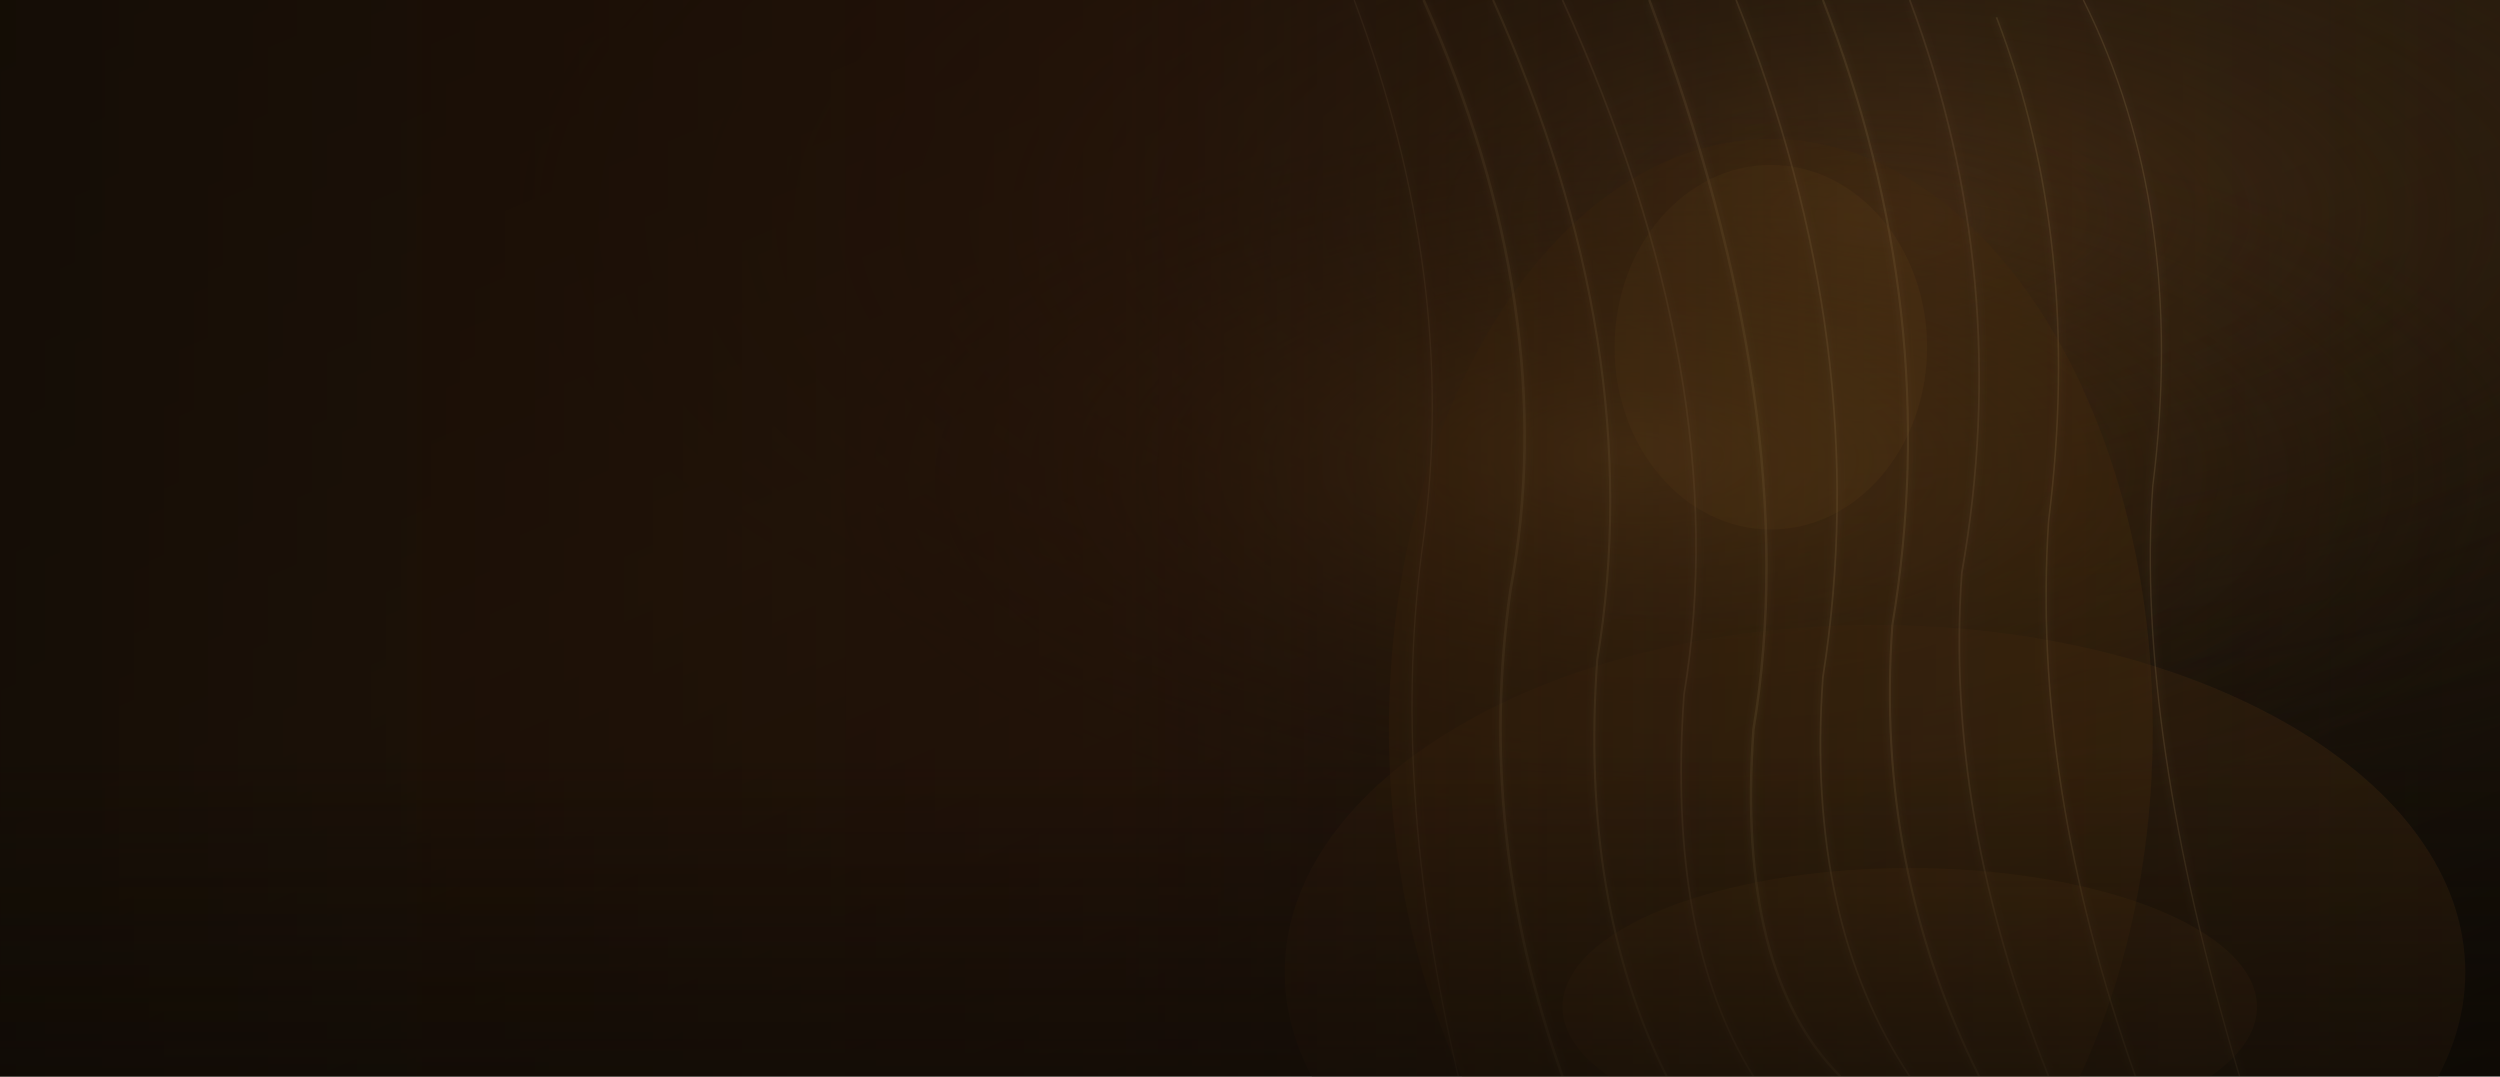
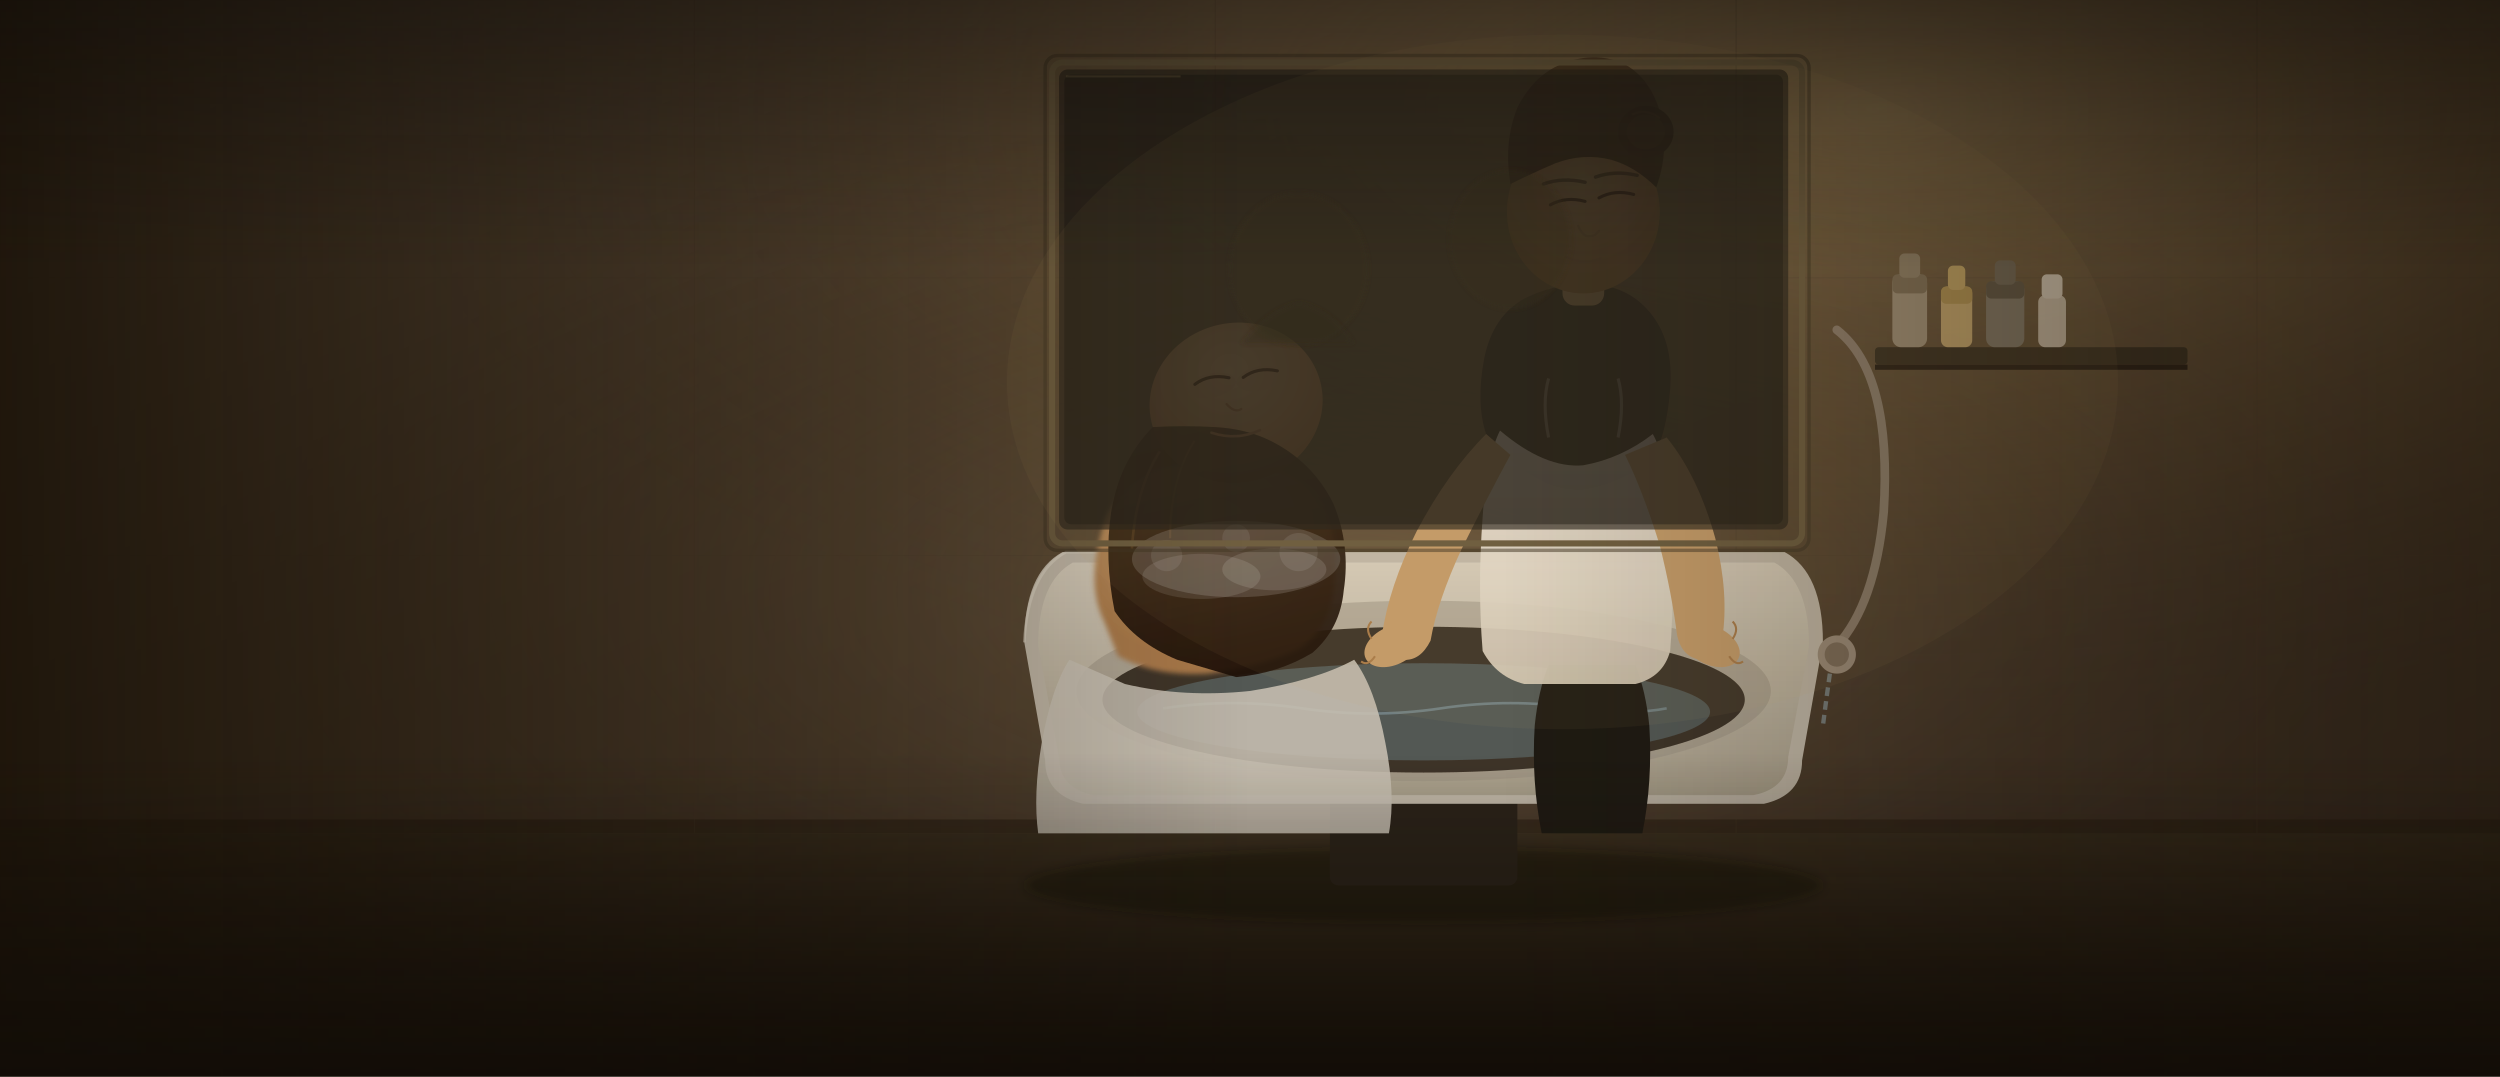
<svg xmlns="http://www.w3.org/2000/svg" viewBox="0 0 1440 620" preserveAspectRatio="xMidYMid slice" width="1440" height="620">
  <defs>
-     <linearGradient id="baseBg" x1="0" y1="0" x2="1" y2="1">
-       <stop offset="0%" stop-color="#1A1109" />
-       <stop offset="40%" stop-color="#2B1E0F" />
-       <stop offset="100%" stop-color="#0E0A05" />
+     <linearGradient id="sBg" x1="0" y1="0" x2="1" y2="1">
+       <stop offset="0%" stop-color="#6A5A48" />
+       <stop offset="35%" stop-color="#4E3E2C" />
+       <stop offset="100%" stop-color="#2C2018" />
    </linearGradient>
-     <radialGradient id="studioLight" cx="75%" cy="20%" r="55%" fx="75%" fy="20%">
-       <stop offset="0%" stop-color="#5C3A1A" stop-opacity="0.7" />
-       <stop offset="40%" stop-color="#3A2510" stop-opacity="0.4" />
-       <stop offset="100%" stop-color="#1A1109" stop-opacity="0" />
+     <radialGradient id="keyLight" cx="75%" cy="10%" r="60%">
+       <stop offset="0%" stop-color="#C9A96E" stop-opacity="0.55" />
+       <stop offset="60%" stop-color="#8A6A3A" stop-opacity="0.20" />
+       <stop offset="100%" stop-color="#2C2018" stop-opacity="0" />
    </radialGradient>
-     <radialGradient id="subjectLight" cx="68%" cy="45%" r="35%" fx="65%" fy="42%">
-       <stop offset="0%" stop-color="#7A5020" stop-opacity="0.55" />
-       <stop offset="50%" stop-color="#4A2E10" stop-opacity="0.3" />
-       <stop offset="100%" stop-color="#1A1109" stop-opacity="0" />
+     <radialGradient id="fillLight" cx="55%" cy="55%" r="45%">
+       <stop offset="0%" stop-color="#B89A6A" stop-opacity="0.35" />
+       <stop offset="100%" stop-color="#2C2018" stop-opacity="0" />
    </radialGradient>
-     <linearGradient id="textOverlay" x1="0" y1="0" x2="1" y2="0">
-       <stop offset="0%" stop-color="#140D05" stop-opacity="0.95" />
-       <stop offset="45%" stop-color="#200F06" stop-opacity="0.65" />
-       <stop offset="75%" stop-color="#1A1109" stop-opacity="0.2" />
-       <stop offset="100%" stop-color="#1A1109" stop-opacity="0" />
+     <linearGradient id="floorG" x1="0" y1="0" x2="0" y2="1">
+       <stop offset="0%" stop-color="#3A2E1E" />
+       <stop offset="100%" stop-color="#1A1208" />
    </linearGradient>
-     <filter id="hairGlow" x="-10%" y="-10%" width="120%" height="120%">
-       <feGaussianBlur stdDeviation="2" result="blur" />
-       <feComposite in="SourceGraphic" in2="blur" operator="over" />
+     <linearGradient id="basinG" x1="0" y1="0" x2="0" y2="1">
+       <stop offset="0%" stop-color="#D4CAB8" />
+       <stop offset="100%" stop-color="#A89E8A" />
+     </linearGradient>
+     <radialGradient id="skinClient" cx="50%" cy="30%" r="65%">
+       <stop offset="0%" stop-color="#D4AA7A" />
+       <stop offset="100%" stop-color="#A87848" />
+     </radialGradient>
+     <radialGradient id="skinStylist" cx="50%" cy="30%" r="65%">
+       <stop offset="0%" stop-color="#C89A68" />
+       <stop offset="100%" stop-color="#9A6A38" />
+     </radialGradient>
+     <linearGradient id="hairDark" x1="0" y1="0" x2="0.2" y2="1">
+       <stop offset="0%" stop-color="#3C2A14" />
+       <stop offset="100%" stop-color="#1E1008" />
+     </linearGradient>
+     <linearGradient id="hairMed" x1="0" y1="0" x2="0" y2="1">
+       <stop offset="0%" stop-color="#4A3520" />
+       <stop offset="100%" stop-color="#2A1A0A" />
+     </linearGradient>
+     <linearGradient id="apronG" x1="0" y1="0" x2="0" y2="1">
+       <stop offset="0%" stop-color="#F0E8DC" />
+       <stop offset="100%" stop-color="#D4C8B4" />
+     </linearGradient>
+     <linearGradient id="vigL" x1="0" y1="0" x2="1" y2="0">
+       <stop offset="0%" stop-color="#1A1208" stop-opacity="0.92" />
+       <stop offset="50%" stop-color="#1A1208" stop-opacity="0" />
+     </linearGradient>
+     <linearGradient id="vigR" x1="0" y1="0" x2="1" y2="0">
+       <stop offset="60%" stop-color="#1A1208" stop-opacity="0" />
+       <stop offset="100%" stop-color="#1A1208" stop-opacity="0.55" />
+     </linearGradient>
+     <linearGradient id="vigT" x1="0" y1="0" x2="0" y2="1">
+       <stop offset="0%" stop-color="#0E0A06" stop-opacity="0.5" />
+       <stop offset="25%" stop-color="#0E0A06" stop-opacity="0" />
+     </linearGradient>
+     <linearGradient id="vigB" x1="0" y1="0" x2="0" y2="1">
+       <stop offset="70%" stop-color="#0E0A06" stop-opacity="0" />
+       <stop offset="100%" stop-color="#0E0A06" stop-opacity="0.65" />
+     </linearGradient>
+     <filter id="soft">
+       <feGaussianBlur stdDeviation="1.5" />
+     </filter>
+     <filter id="softer">
+       <feGaussianBlur stdDeviation="3" />
    </filter>
  </defs>
-   <rect width="1440" height="620" fill="url(#baseBg)" />
-   <rect width="1440" height="620" fill="url(#studioLight)" />
-   <rect width="1440" height="620" fill="url(#subjectLight)" />
-   <ellipse cx="1080" cy="560" rx="340" ry="200" fill="#3A240E" opacity="0.5" />
-   <ellipse cx="1020" cy="420" rx="220" ry="340" fill="#4A2D0E" opacity="0.35" />
-   <g opacity="0.18" filter="url(#hairGlow)">
-     <path d="M 820 0 Q 900 180 870 340 Q 850 480 900 620" stroke="#C9A96E" stroke-width="1.5" fill="none" />
-     <path d="M 860 0 Q 950 200 920 380 Q 910 520 960 620" stroke="#C9A96E" stroke-width="1.2" fill="none" />
-     <path d="M 900 0 Q 1000 220 970 400 Q 960 540 1010 620" stroke="#B8936A" stroke-width="1" fill="none" />
-     <path d="M 950 0 Q 1040 240 1010 420 Q 1000 560 1060 620" stroke="#C9A96E" stroke-width="1.4" fill="none" />
-     <path d="M 1000 0 Q 1080 200 1050 390 Q 1040 530 1100 620" stroke="#D4B07A" stroke-width="1" fill="none" />
-     <path d="M 780 0 Q 840 160 820 310 Q 800 450 840 620" stroke="#B8936A" stroke-width="0.8" fill="none" />
-     <path d="M 1050 0 Q 1120 180 1090 360 Q 1080 500 1140 620" stroke="#C9A96E" stroke-width="1.2" fill="none" />
-     <path d="M 1100 0 Q 1160 160 1130 330 Q 1120 470 1180 620" stroke="#B8936A" stroke-width="1" fill="none" />
-     <path d="M 1150 10 Q 1200 140 1180 300 Q 1170 450 1230 620" stroke="#C9A96E" stroke-width="0.9" fill="none" />
-     <path d="M 1200 0 Q 1260 120 1240 280 Q 1230 420 1290 620" stroke="#D4B07A" stroke-width="0.8" fill="none" />
-   </g>
-   <ellipse cx="1100" cy="580" rx="200" ry="80" fill="#7A4A18" opacity="0.15" />
-   <ellipse cx="1020" cy="200" rx="90" ry="105" fill="#8B5A20" opacity="0.12" />
-   <rect width="1440" height="620" fill="url(#textOverlay)" />
-   <linearGradient id="btmFade" x1="0" y1="0" x2="0" y2="1">
-     <stop offset="70%" stop-color="#0E0A05" stop-opacity="0" />
-     <stop offset="100%" stop-color="#0E0A05" stop-opacity="0.6" />
-   </linearGradient>
-   <rect width="1440" height="620" fill="url(#btmFade)" />
+   <rect width="1440" height="620" fill="url(#sBg)" />
+   <rect width="1440" height="620" fill="url(#keyLight)" />
+   <rect width="1440" height="620" fill="url(#fillLight)" />
+   <rect x="0" y="0" width="1440" height="480" fill="#5A4A36" opacity="0.25" />
+   <rect x="0" y="472" width="1440" height="8" fill="#2A1E10" opacity="0.6" />
+   <line x1="400" y1="0" x2="400" y2="480" stroke="#4A3A28" stroke-width="0.6" opacity="0.35" />
+   <line x1="700" y1="0" x2="700" y2="480" stroke="#4A3A28" stroke-width="0.6" opacity="0.35" />
+   <line x1="1000" y1="0" x2="1000" y2="480" stroke="#4A3A28" stroke-width="0.6" opacity="0.35" />
+   <line x1="1300" y1="0" x2="1300" y2="480" stroke="#4A3A28" stroke-width="0.6" opacity="0.35" />
+   <line x1="0" y1="160" x2="1440" y2="160" stroke="#4A3A28" stroke-width="0.5" opacity="0.25" />
+   <line x1="0" y1="320" x2="1440" y2="320" stroke="#4A3A28" stroke-width="0.5" opacity="0.25" />
+   <rect x="0" y="480" width="1440" height="140" fill="url(#floorG)" />
+   <ellipse cx="820" cy="510" rx="230" ry="22" fill="#0E0A06" opacity="0.4" filter="url(#softer)" />
+   <rect x="766" y="448" width="108" height="62" rx="5" fill="#2A2218" />
+   <rect x="770" y="448" width="100" height="4" rx="2" fill="#3A3028" />
+   <path d="M590 370 Q590 330 612 318 L1028 318 Q1050 330 1050 370 L1038 438 Q1038 458 1016 463 L624 463 Q602 458 602 438 Z" fill="#C0B6A6" />
+   <path d="M598 372 Q598 335 618 324 L1022 324 Q1042 335 1042 372 L1030 436 Q1030 454 1010 458 L630 458 Q610 454 610 436 Z" fill="url(#basinG)" />
+   <ellipse cx="820" cy="398" rx="200" ry="52" fill="#9A9080" opacity="0.5" />
+   <ellipse cx="820" cy="403" rx="185" ry="42" fill="#3E3428" />
+   <ellipse cx="820" cy="410" rx="165" ry="28" fill="#8AB4C4" opacity="0.28" />
+   <path d="M670 408 Q710 402 750 408 Q790 414 830 408 Q870 402 910 408 Q940 412 960 408" stroke="#A8C8D8" stroke-width="1.5" fill="none" opacity="0.35" />
+   <path d="M590 370 Q592 330 614 318 L670 318" stroke="#E0D8C8" stroke-width="1.5" fill="none" opacity="0.5" />
+   <path d="M1058 190 Q1090 215 1085 295 Q1080 348 1058 372" stroke="#8A7A68" stroke-width="5" fill="none" stroke-linecap="round" />
+   <circle cx="1058" cy="377" r="11" fill="#9A8A78" />
+   <circle cx="1058" cy="377" r="7" fill="#7A6A58" />
+   <path d="M1054 388 Q1052 402 1050 418" stroke="#A8C8D4" stroke-width="2.5" fill="none" opacity="0.45" stroke-dasharray="5 3" />
+   <path d="M616 380 Q606 395 600 428 Q595 458 598 480 L800 480 Q804 458 798 428 Q792 396 780 380 Q758 392 720 398 Q682 402 648 394 Z" fill="#C8C0B2" opacity="0.88" />
+   <path d="M636 358 Q626 338 634 308 Q640 282 664 272 Q692 264 722 268 Q750 272 762 292 Q772 312 768 342 Q764 364 748 374 Q726 384 696 388 Q666 390 644 378 Z" fill="url(#skinClient)" filter="url(#soft)" />
+   <rect x="698" y="252" width="26" height="26" rx="9" fill="#C8A070" />
+   <ellipse cx="712" cy="232" rx="50" ry="46" fill="url(#skinClient)" transform="rotate(-12 712 232)" />
+   <path d="M664 246 Q645 265 640 295 Q636 322 642 352 Q654 370 678 380 L712 390 Q736 388 756 376 Q772 362 774 340 Q778 314 768 290 Q756 266 732 254 Q718 247 700 246 Q682 245 664 246 Z" fill="url(#hairDark)" opacity="0.92" />
+   <path d="M668 260 Q654 282 652 316" stroke="#6A4A28" stroke-width="1.5" fill="none" opacity="0.45" />
+   <path d="M688 254 Q674 276 674 310" stroke="#6A4A28" stroke-width="1.2" fill="none" opacity="0.35" />
+   <ellipse cx="698" cy="222" rx="14" ry="7" fill="#C09068" opacity="0.35" transform="rotate(-12 698 222)" />
+   <ellipse cx="726" cy="218" rx="14" ry="7" fill="#C09068" opacity="0.35" transform="rotate(-12 726 218)" />
+   <path d="M688 220 Q697 215 708 219" stroke="#3E2410" stroke-width="1.8" fill="none" stroke-linecap="round" transform="rotate(-8 698 219)" />
+   <path d="M716 216 Q725 211 736 215" stroke="#3E2410" stroke-width="1.8" fill="none" stroke-linecap="round" transform="rotate(-8 726 216)" />
+   <path d="M707 232 Q711 238 715 236" stroke="#9A6840" stroke-width="1.3" fill="none" stroke-linecap="round" transform="rotate(-8 712 236)" />
+   <path d="M698 248 Q712 254 726 249" stroke="#9A6848" stroke-width="1.5" fill="none" stroke-linecap="round" transform="rotate(-5 712 251)" />
+   <path d="M888 480 Q882 450 884 418 Q886 398 892 383 L942 383 Q948 398 950 418 Q952 450 946 480 Z" fill="#1E1A12" />
+   <path d="M856 250 Q850 232 855 206 Q860 182 878 172 Q898 162 920 164 Q940 166 952 182 Q964 198 962 224 Q960 250 952 264 Q936 278 912 282 Q884 284 856 250 Z" fill="#2A2418" />
+   <path d="M864 248 Q856 264 854 298 Q851 338 854 375 Q862 390 878 394 L942 394 Q958 390 962 375 Q965 338 962 298 Q960 264 952 250 Q934 264 912 268 Q890 270 864 248 Z" fill="url(#apronG)" opacity="0.93" />
+   <path d="M892 252 Q888 232 892 218" stroke="#E0D8CC" stroke-width="1.8" fill="none" opacity="0.4" />
+   <path d="M932 252 Q936 232 932 218" stroke="#E0D8CC" stroke-width="1.8" fill="none" opacity="0.4" />
+   <rect x="900" y="148" width="24" height="28" rx="7" fill="#C49A68" />
+   <ellipse cx="912" cy="122" rx="44" ry="47" fill="url(#skinStylist)" />
+   <path d="M870 106 Q866 82 874 62 Q884 42 902 36 Q918 30 934 36 Q950 44 956 64 Q962 86 954 108 Q942 96 928 92 Q912 88 896 94 Q882 100 870 106 Z" fill="url(#hairMed)" />
+   <ellipse cx="948" cy="76" rx="16" ry="15" fill="#2E1E0C" />
+   <ellipse cx="948" cy="76" rx="11" ry="10" fill="#3A2810" />
+   <path d="M940 66 Q948 62 956 68" stroke="#5A3C1C" stroke-width="1.2" fill="none" opacity="0.5" />
+   <path d="M893 118 Q902 113 913 116" stroke="#2E1808" stroke-width="1.8" fill="none" stroke-linecap="round" />
+   <path d="M921 114 Q930 109 941 112" stroke="#2E1808" stroke-width="1.8" fill="none" stroke-linecap="round" />
+   <path d="M889 106 Q900 102 913 105" stroke="#1E1006" stroke-width="2" fill="none" stroke-linecap="round" opacity="0.7" />
+   <path d="M919 102 Q930 98 943 101" stroke="#1E1006" stroke-width="2" fill="none" stroke-linecap="round" opacity="0.7" />
+   <path d="M909 130 Q912 137 916 136 Q919 136 921 133" stroke="#9A7048" stroke-width="1.3" fill="none" stroke-linecap="round" />
+   <path d="M902 148 Q912 153 922 149" stroke="#9A6848" stroke-width="1.4" fill="none" stroke-linecap="round" />
+   <path d="M856 250 Q834 272 816 306 Q800 338 796 366 Q797 378 808 380 Q818 381 824 369 Q828 346 842 316 Q858 284 870 262 Z" fill="#C49A68" />
+   <ellipse cx="802" cy="372" rx="17" ry="11" fill="#C49A68" transform="rotate(-25 802 372)" />
+   <path d="M790 368 Q786 362 790 358" stroke="#A87A48" stroke-width="1.2" fill="none" />
+   <path d="M792 378 Q788 384 784 381" stroke="#A87A48" stroke-width="1.2" fill="none" />
+   <path d="M960 252 Q978 274 988 310 Q996 342 992 368 Q990 380 980 380 Q969 379 966 366 Q963 342 956 314 Q946 282 936 262 Z" fill="#C49A68" />
+   <ellipse cx="986" cy="372" rx="17" ry="11" fill="#C49A68" transform="rotate(25 986 372)" />
+   <path d="M998 368 Q1002 362 998 358" stroke="#A87A48" stroke-width="1.2" fill="none" />
+   <path d="M996 378 Q1000 384 1004 381" stroke="#A87A48" stroke-width="1.2" fill="none" />
+   <ellipse cx="712" cy="322" rx="60" ry="22" fill="#FFFFFF" opacity="0.15" />
+   <ellipse cx="692" cy="332" rx="34" ry="13" fill="#FFFFFF" opacity="0.11" />
+   <ellipse cx="734" cy="328" rx="30" ry="12" fill="#FFFFFF" opacity="0.12" />
+   <circle cx="672" cy="320" r="9" fill="#FFFFFF" opacity="0.09" />
+   <circle cx="748" cy="318" r="11" fill="#FFFFFF" opacity="0.09" />
+   <circle cx="712" cy="310" r="8" fill="#FFFFFF" opacity="0.08" />
+   <rect x="1080" y="200" width="180" height="10" rx="2" fill="#3A3020" />
+   <rect x="1080" y="210" width="180" height="3" fill="#2A2015" />
+   <rect x="1090" y="158" width="20" height="42" rx="5" fill="#9A8A72" />
+   <rect x="1090" y="158" width="20" height="11" rx="3" fill="#7A6A52" />
+   <rect x="1094" y="146" width="12" height="14" rx="3" fill="#8A7A62" />
+   <rect x="1118" y="165" width="18" height="35" rx="4" fill="#C9A96E" opacity="0.85" />
+   <rect x="1118" y="165" width="18" height="10" rx="3" fill="#A88A4E" />
+   <rect x="1122" y="153" width="10" height="14" rx="3" fill="#B89A5E" />
+   <rect x="1144" y="162" width="22" height="38" rx="5" fill="#7A7060" />
+   <rect x="1144" y="162" width="22" height="10" rx="3" fill="#5A5040" />
+   <rect x="1149" y="150" width="12" height="14" rx="3" fill="#6A6050" />
+   <rect x="1174" y="170" width="16" height="30" rx="4" fill="#D8CCBA" opacity="0.75" />
+   <rect x="1176" y="158" width="12" height="14" rx="3" fill="#C8BCAA" />
+   <rect x="610" y="40" width="420" height="265" rx="5" fill="#252018" opacity="0.65" />
+   <rect x="613" y="43" width="414" height="259" rx="4" fill="#1E1A14" opacity="0.5" />
+   <rect x="606" y="36" width="432" height="277" rx="6" fill="none" stroke="#6A5A3E" stroke-width="3.5" />
+   <rect x="602" y="32" width="440" height="285" rx="7" fill="none" stroke="#3A3020" stroke-width="2" opacity="0.5" />
+   <path d="M614 44 L680 44" stroke="#C9A96E" stroke-width="1.2" opacity="0.2" />
+   <ellipse cx="748" cy="155" rx="40" ry="44" fill="#2E2818" opacity="0.4" filter="url(#soft)" />
+   <ellipse cx="870" cy="138" rx="35" ry="40" fill="#2E2818" opacity="0.35" filter="url(#soft)" />
+   <path d="M715 198 Q730 178 748 174 Q768 178 780 198" fill="#262015" opacity="0.38" filter="url(#soft)" />
+   <ellipse cx="900" cy="220" rx="320" ry="200" fill="#C9A96E" opacity="0.06" />
+   <rect width="1440" height="620" fill="url(#vigL)" />
+   <rect width="1440" height="620" fill="url(#vigR)" />
+   <rect width="1440" height="620" fill="url(#vigT)" />
+   <rect width="1440" height="620" fill="url(#vigB)" />
</svg>
